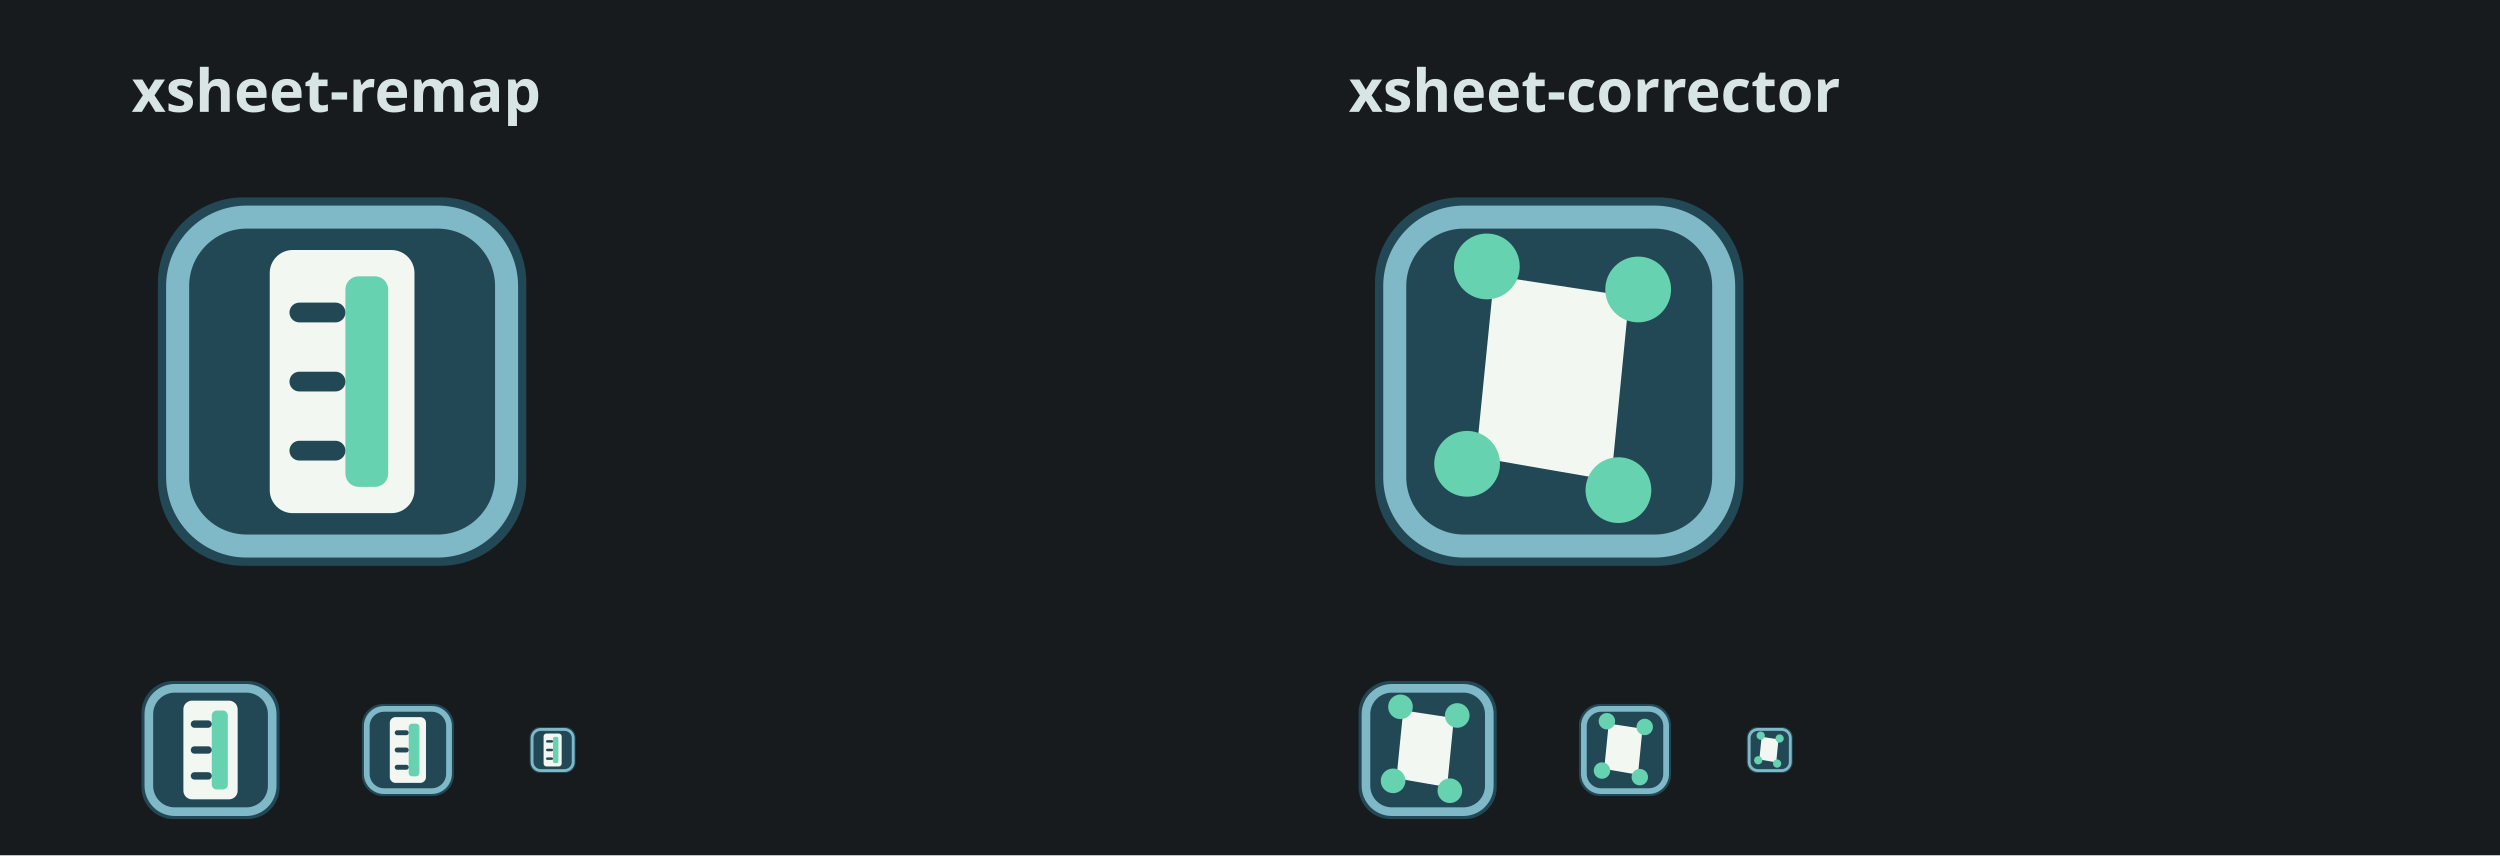
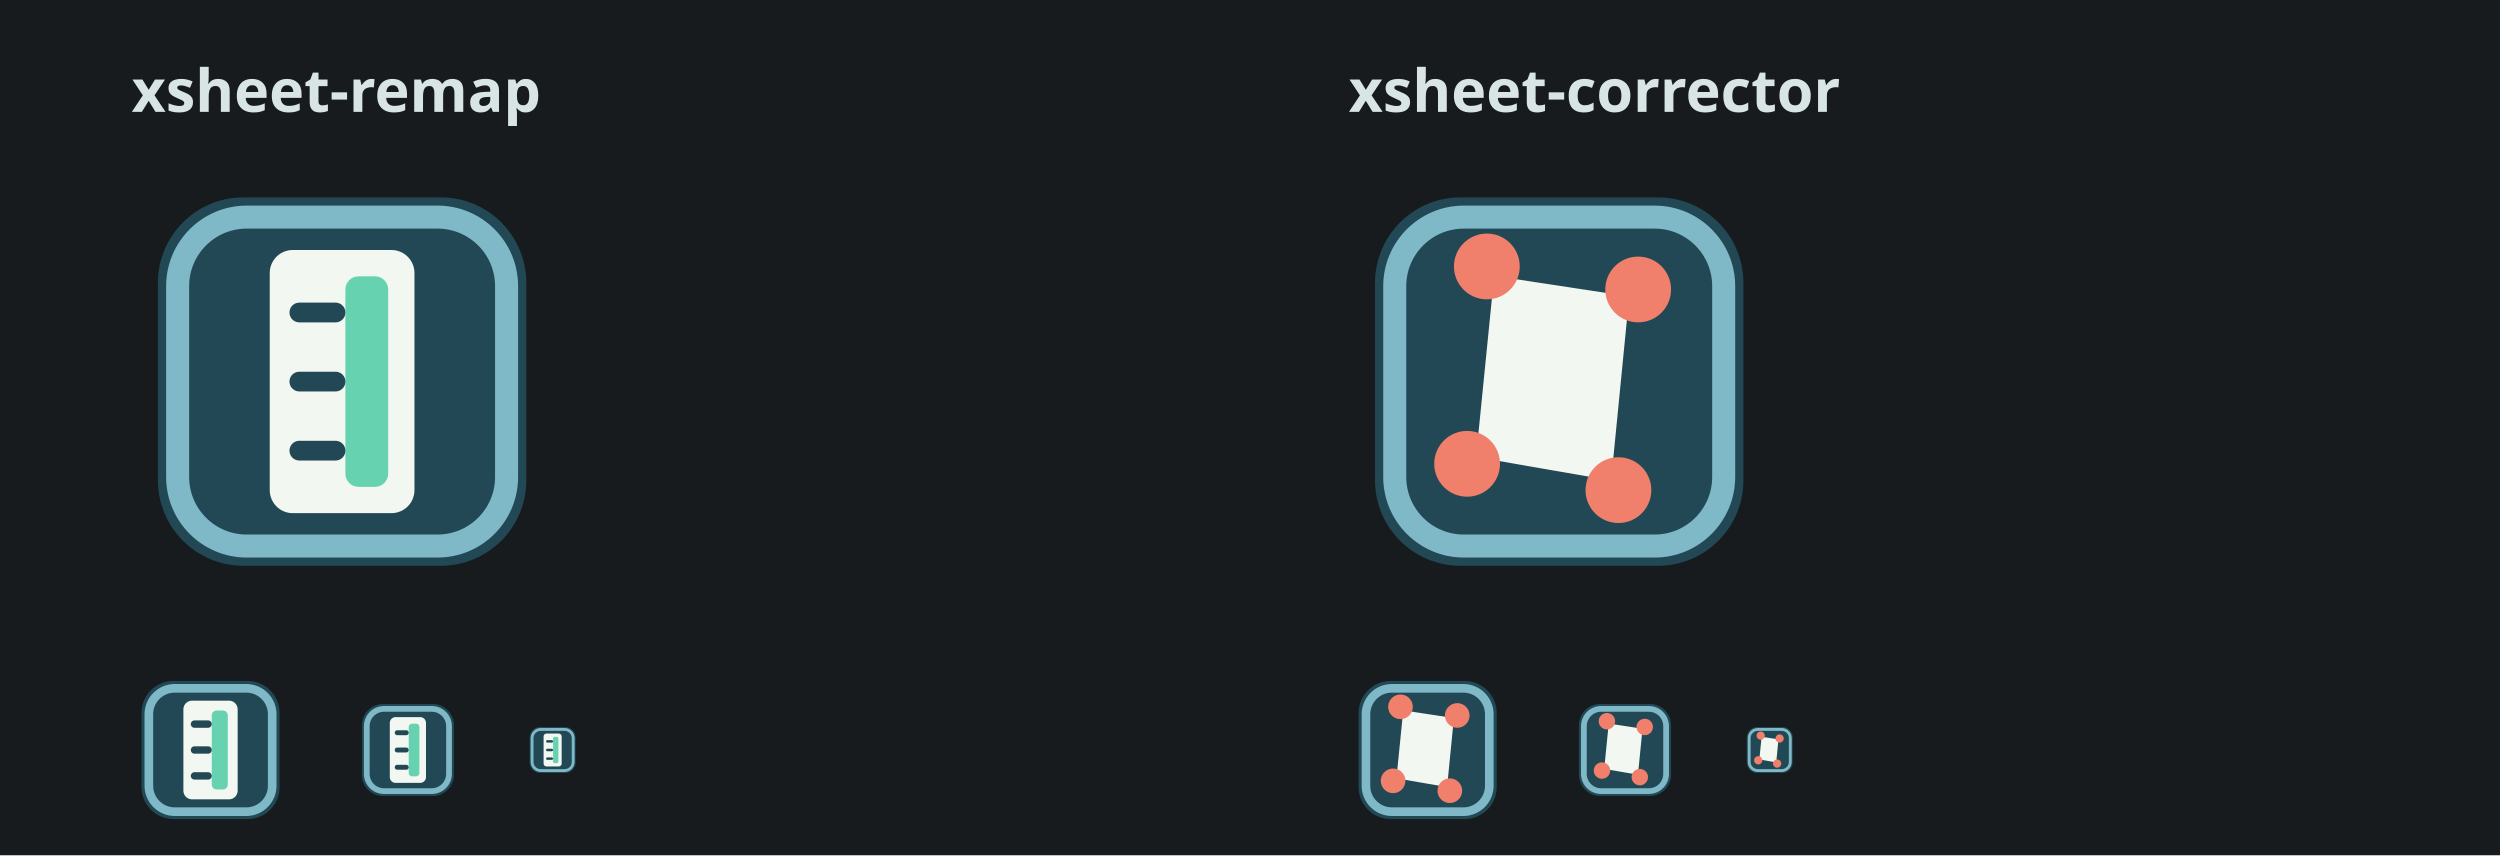
<svg xmlns="http://www.w3.org/2000/svg" viewBox="0 0 760 260" role="img" aria-label="xsheet icon proposal preview">
  <defs>
    <symbol id="remap-icon" viewBox="0 0 128 128">
      <rect x="8" y="8" width="112" height="112" rx="26" fill="#214854" />
      <rect x="14" y="14" width="100" height="100" rx="21" fill="none" stroke="#7fb8c7" stroke-width="7" />
      <rect x="42" y="24" width="44" height="80" rx="7" fill="#f2f7f1" />
      <rect x="65" y="32" width="13" height="64" rx="4" fill="#66d2af" />
      <path d="M51 43h11M51 64h11M51 85h11" fill="none" stroke="#214854" stroke-width="6" stroke-linecap="round" />
    </symbol>
    <symbol id="corrector-icon" viewBox="0 0 128 128">
      <rect x="8" y="8" width="112" height="112" rx="26" fill="#214854" />
      <rect x="14" y="14" width="100" height="100" rx="21" fill="none" stroke="#7fb8c7" stroke-width="7" />
      <path d="M42 29L88 36L82 97L36 89Z" fill="#f2f7f1" />
      <path d="M42 29L88 36L82 97L36 89Z" fill="none" stroke="#214854" stroke-width="5" stroke-linejoin="round" />
-       <circle cx="42" cy="29" r="10" fill="#66d2af" />
-       <circle cx="88" cy="36" r="10" fill="#66d2af" />
-       <circle cx="82" cy="97" r="10" fill="#66d2af" />
-       <circle cx="36" cy="89" r="10" fill="#66d2af" />
+       <circle cx="42" cy="29" r="10" fill="#f0806b" />
+       <circle cx="88" cy="36" r="10" fill="#f0806b" />
+       <circle cx="82" cy="97" r="10" fill="#f0806b" />
+       <circle cx="36" cy="89" r="10" fill="#f0806b" />
    </symbol>
  </defs>
  <rect width="760" height="260" fill="#171b1d" />
  <text x="40" y="34" fill="#d8e5e4" font-family="Segoe UI, sans-serif" font-size="18" font-weight="700">xsheet-remap</text>
  <text x="410" y="34" fill="#d8e5e4" font-family="Segoe UI, sans-serif" font-size="18" font-weight="700">xsheet-corrector</text>
  <use href="#remap-icon" x="40" y="52" width="128" height="128" />
  <use href="#corrector-icon" x="410" y="52" width="128" height="128" />
  <g transform="translate(40 204)">
    <use href="#remap-icon" x="0" y="0" width="48" height="48" />
    <use href="#remap-icon" x="68" y="8" width="32" height="32" />
    <use href="#remap-icon" x="120" y="16" width="16" height="16" />
  </g>
  <g transform="translate(410 204)">
    <use href="#corrector-icon" x="0" y="0" width="48" height="48" />
    <use href="#corrector-icon" x="68" y="8" width="32" height="32" />
    <use href="#corrector-icon" x="120" y="16" width="16" height="16" />
  </g>
</svg>
